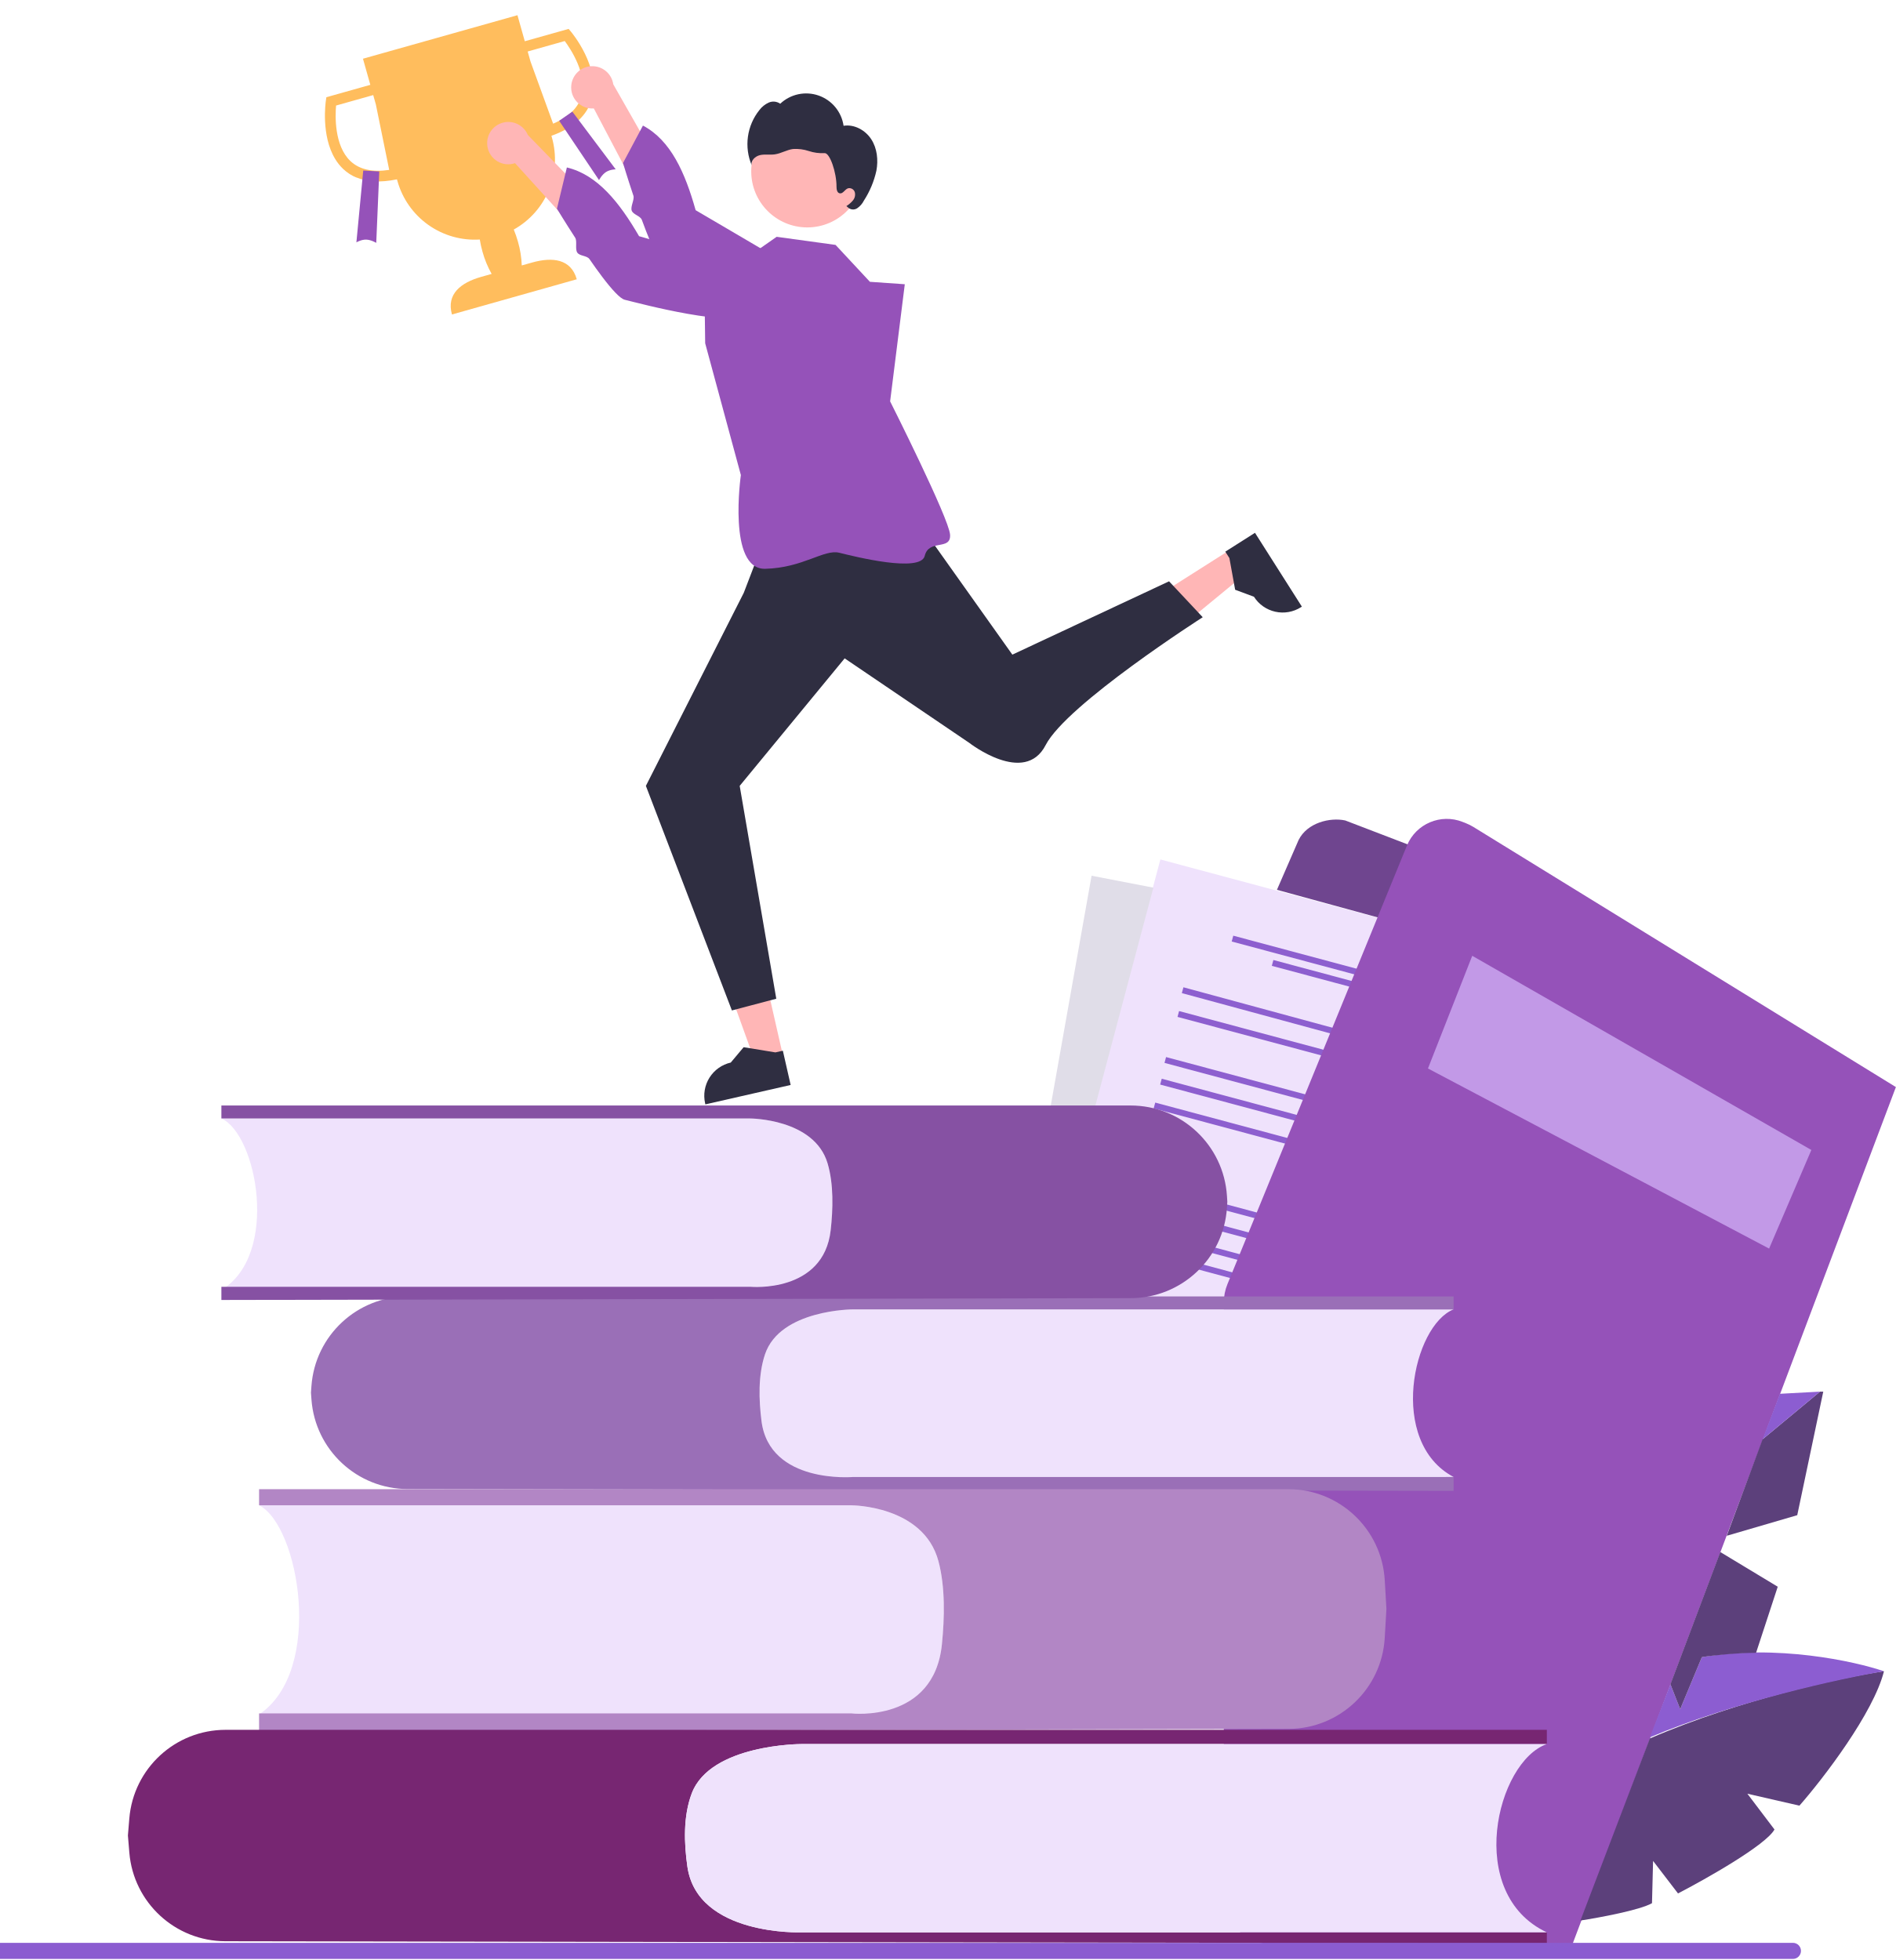
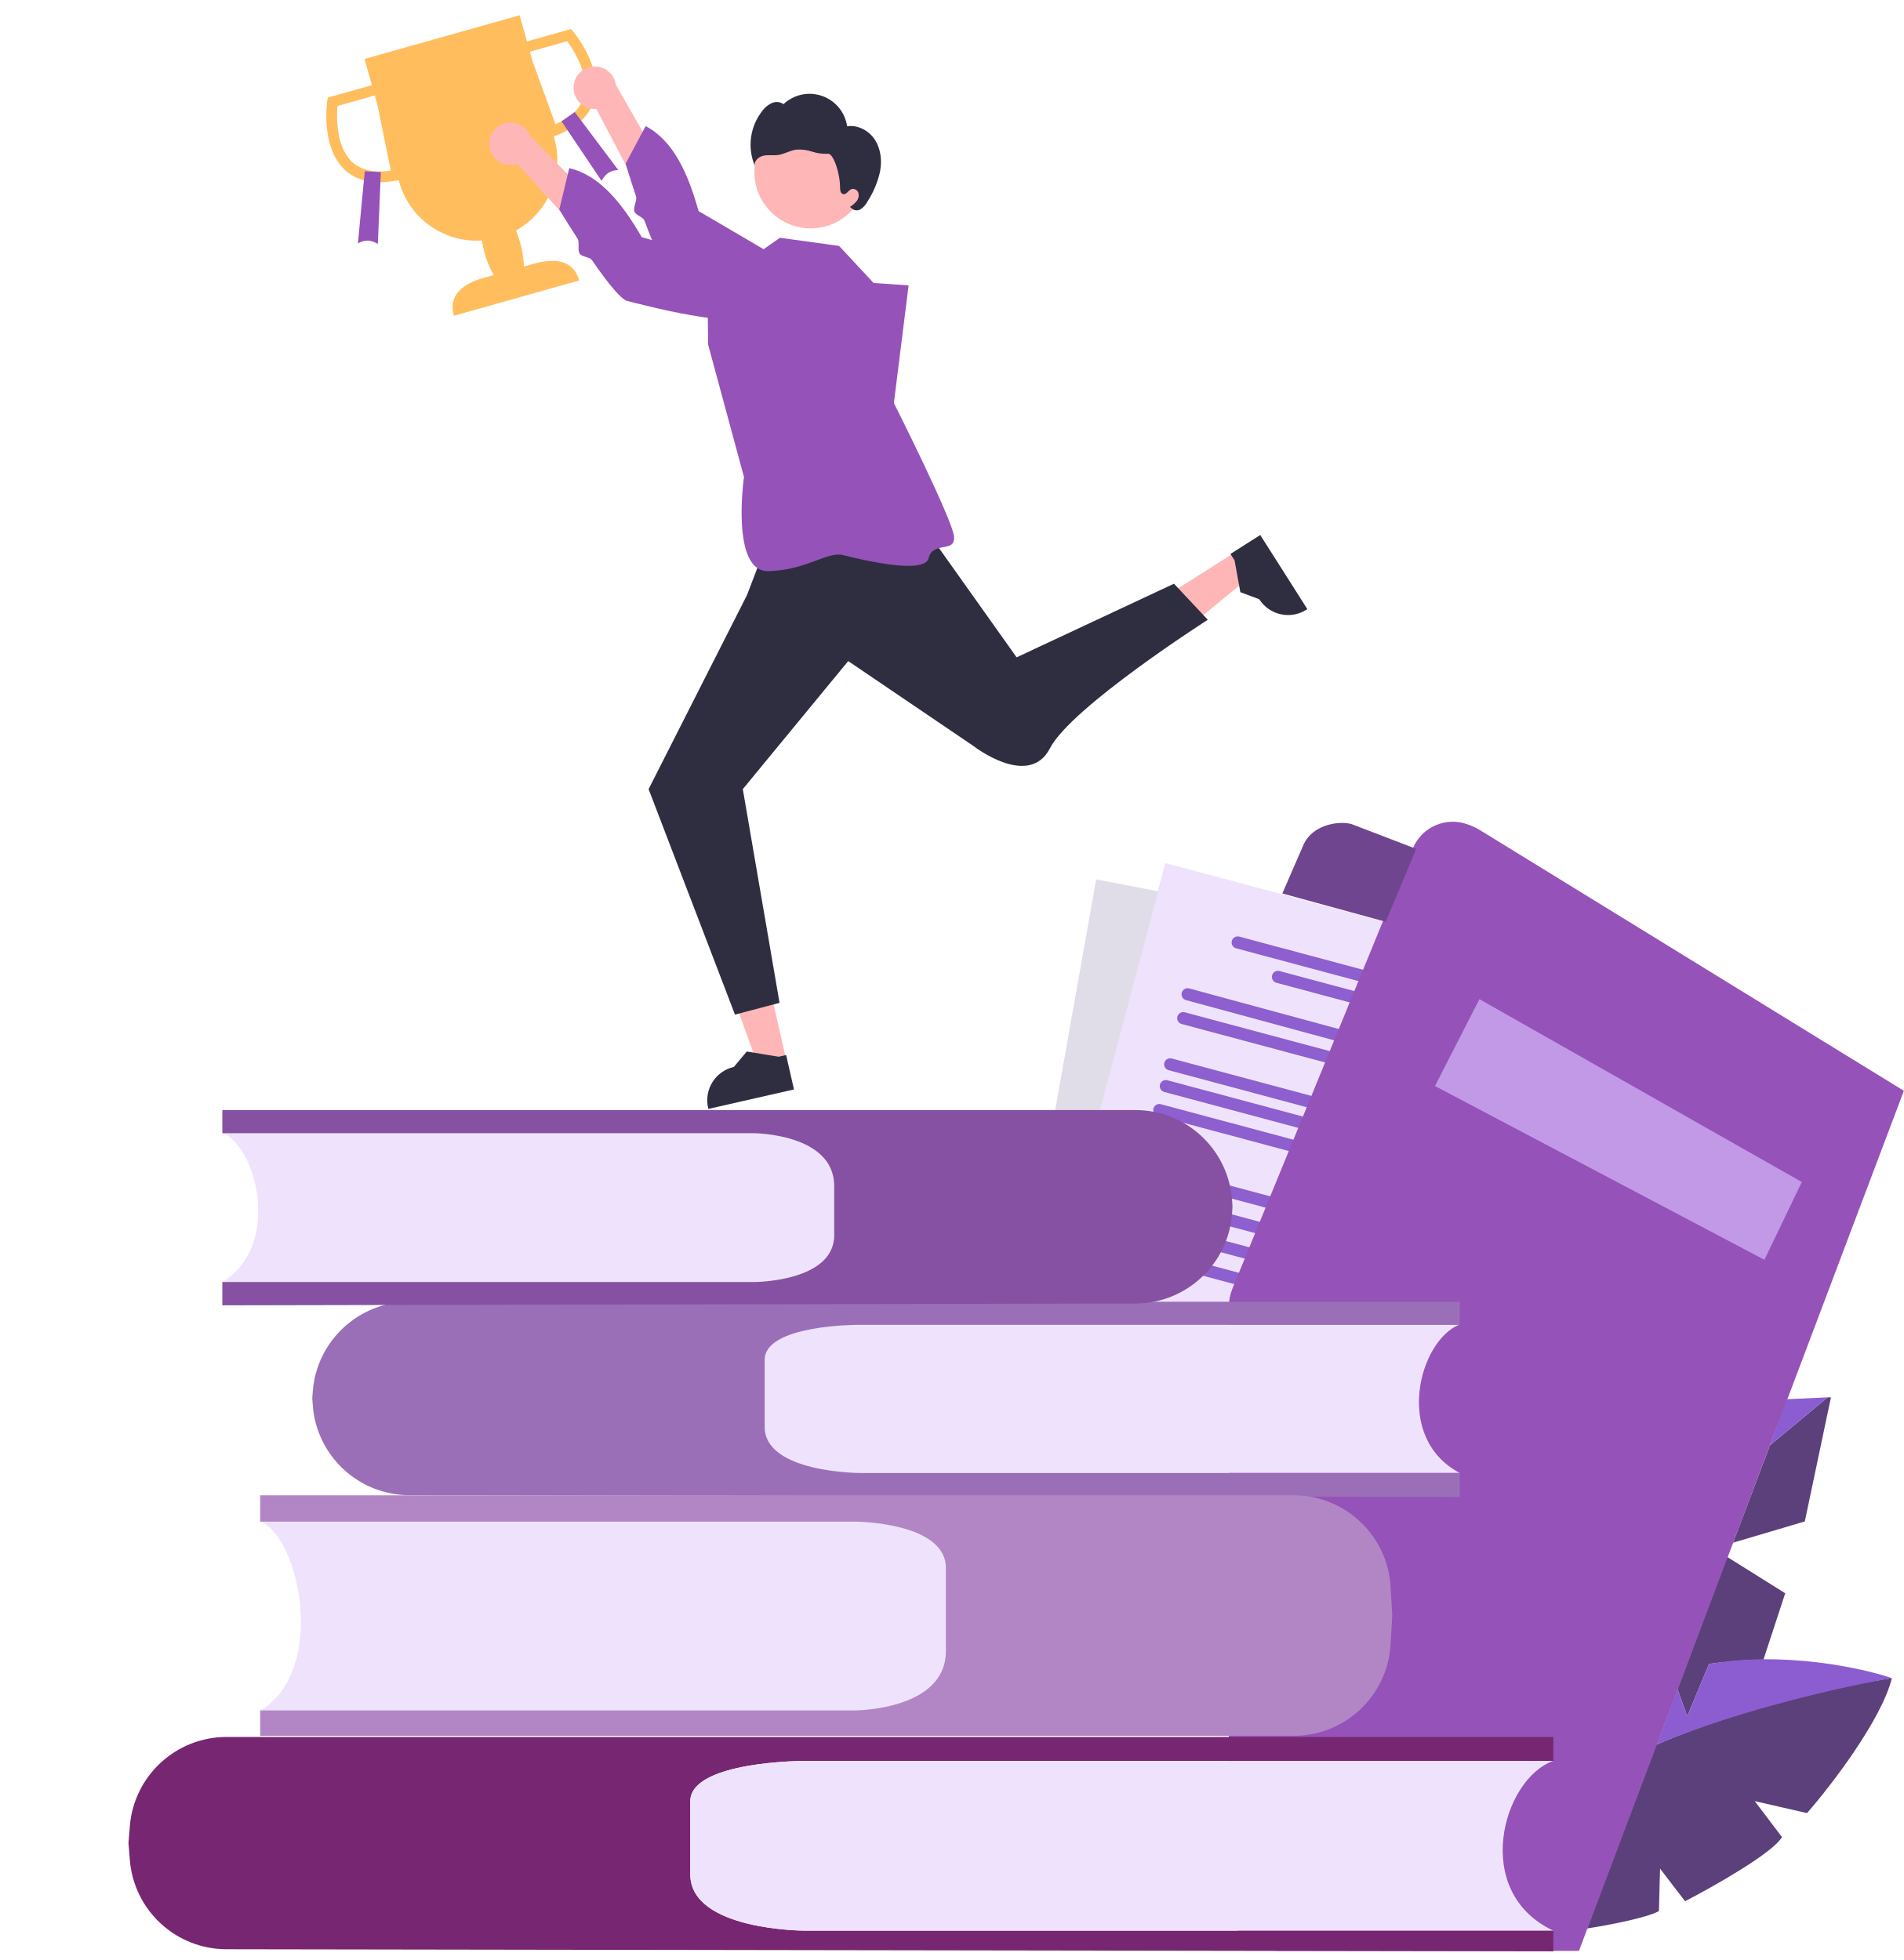
- <svg xmlns="http://www.w3.org/2000/svg" width="942" height="974" viewBox="0 0 942 974" fill="none">
+ <svg xmlns="http://www.w3.org/2000/svg" width="942" height="970" viewBox="0 0 942 970" fill="none">
+   <path d="M820.816 945.77C814.784 949.217 794.605 952.951 785.269 954.388L819.5 863.468C864.311 844.078 915.968 833.384 936.075 830.511C930.905 851.193 905.914 883.832 894.065 897.297L868.212 891.372L881.677 909.146C877.368 916.902 847.925 933.562 833.742 940.923L821.355 924.765L820.816 945.77Z" fill="#5C407B" />
+   <path d="M834.82 849.362L830 835.968L854.5 770.468L883.293 788.501L872.521 821.355C863.904 821.355 850.618 822.612 845.591 823.509L834.82 849.362Z" fill="#5C407B" />
+   <path d="M819.739 863.365C861.534 845.699 914.711 834.102 936.075 830.511C921.353 825.484 882.647 817.046 845.591 823.509L834.82 849.362L830 835.968L819.739 863.365Z" fill="#8C5DD1" />
+   <path d="M892.987 752.953L857.5 763.468L875.753 715.252L904.298 691.554H905.914L892.987 752.953Z" fill="#5C407B" />
+   <path d="M875.753 715.252L904.298 691.554L884 692.468L875.753 715.252Z" fill="#8C5DD1" />
  <path d="M576.547 427.104L685.09 456.189L610.904 651.468H516.851L576.547 427.104Z" fill="#EFE2FC" />
-   <path d="M612.38 466.421L675.934 483.451" stroke="#8D5FCF" stroke-width="3" />
-   <path d="M587.605 492.068L663.008 512.535" stroke="#8D5FCF" stroke-width="3" />
-   <path d="M585.451 503.885L658.7 523.512" stroke="#8D5FCF" stroke-width="3" />
-   <path d="M578.988 526.745L652.236 546.372" stroke="#8D5FCF" stroke-width="3" />
-   <path d="M576.833 537.516L650.082 557.143" stroke="#8D5FCF" stroke-width="3" />
-   <path d="M573.602 549.365L646.85 568.992" stroke="#8D5FCF" stroke-width="3" />
-   <path d="M573.602 590.468L646.85 610.095" stroke="#8D5FCF" stroke-width="3" />
-   <path d="M573.602 601.468L646.85 621.095" stroke="#8D5FCF" stroke-width="3" />
-   <path d="M573.602 613.468L646.85 633.095" stroke="#8D5FCF" stroke-width="3" />
-   <path d="M573.602 623.468L646.85 643.095" stroke="#8D5FCF" stroke-width="3" />
-   <path d="M632.308 478.513L674.857 489.914" stroke="#8D5FCF" stroke-width="3" />
+   <path d="M612.38 466.421L675.934 483.451" stroke="#8D5FCF" stroke-width="6" stroke-linecap="round" />
+   <path d="M587.605 492.068L663.008 512.535" stroke="#8D5FCF" stroke-width="6" stroke-linecap="round" />
+   <path d="M585.451 503.885L658.7 523.512" stroke="#8D5FCF" stroke-width="6" stroke-linecap="round" />
+   <path d="M578.988 526.745L652.236 546.372" stroke="#8D5FCF" stroke-width="6" stroke-linecap="round" />
+   <path d="M576.833 537.516L650.082 557.143" stroke="#8D5FCF" stroke-width="6" stroke-linecap="round" />
+   <path d="M573.602 549.365L646.85 568.992" stroke="#8D5FCF" stroke-width="6" stroke-linecap="round" />
+   <path d="M573.602 580.468L646.85 600.095" stroke="#8D5FCF" stroke-width="6" stroke-linecap="round" />
+   <path d="M573.602 594.468L646.85 614.095" stroke="#8D5FCF" stroke-width="6" stroke-linecap="round" />
+   <path d="M573.602 608.468L646.85 628.095" stroke="#8D5FCF" stroke-width="6" stroke-linecap="round" />
+   <path d="M573.602 622.468L646.85 642.095" stroke="#8D5FCF" stroke-width="6" stroke-linecap="round" />
+   <path d="M632.308 483.468L674.857 494.868" stroke="#8D5FCF" stroke-width="6" stroke-linecap="round" />
+   <path d="M699.042 419.839L609.792 637.7C608.609 640.587 608 643.678 608 646.798L608 941.468C608 954.723 618.745 965.468 632 965.468H781.238L942 539.834L732.032 410.688C730.871 409.974 729.65 409.364 728.383 408.863L726.645 408.177C715.804 403.896 703.53 409.081 699.042 419.839Z" fill="#9552B9" />
+   <path d="M891.5 584.968L732 494.468L710 537.468L873 623.468L891.5 584.968Z" fill="#C299E7" />
  <path d="M668.394 407.715L700.71 420.103L685.629 456.188L634.463 442.185L645.235 417.41C649.543 408.792 660.854 406.099 668.394 407.715Z" fill="#6F458F" />
-   <path d="M699.095 420.103L609.86 638.173C608.679 641.058 608.072 644.146 608.072 647.263L608.072 942.237C608.072 955.492 618.817 966.237 632.072 966.237H781.272L942 540.21L732.076 410.943C730.916 410.229 729.696 409.618 728.429 409.117L726.707 408.437C715.862 404.149 703.58 409.338 699.095 420.103Z" fill="#9552B9" />
-   <path d="M423.921 735.917L722.253 733.968C689.31 716.523 702.102 658.606 722.253 650.677H423.921C423.921 650.677 387.623 650.677 380.113 672.978C376.608 683.385 377.046 695.775 378.361 706.16C382.345 737.644 423.921 735.917 423.921 735.917Z" fill="#EFE2FC" />
-   <path d="M202.618 644.235H722.253V650.677H423.921C423.921 650.677 387.623 650.677 380.113 672.979C376.608 683.386 377.047 695.775 378.361 706.161C382.345 737.644 423.921 733.968 423.921 733.968H722.253V740.873L202.539 739.961C177.423 739.916 156.588 720.518 154.752 695.469L154.502 692.059L154.746 688.727C156.584 663.645 177.469 644.235 202.618 644.235Z" fill="#9A6FB7" />
-   <path d="M423.055 851.968H128.724C161.225 830.259 148.605 757.912 128.724 748.044H423.055C423.055 748.044 458.866 748.044 466.275 775.797C469.733 788.748 469.301 804.166 468.004 817.09C464.073 856.27 423.055 851.968 423.055 851.968Z" fill="#EFE2FC" />
-   <path d="M640.111 740.027H128.724V748.044H423.055C423.055 748.044 458.866 748.044 466.275 775.797C469.733 788.748 469.301 804.166 468.004 817.09C464.073 856.27 423.055 851.468 423.055 851.468L128.724 851.468V860.288L640.211 859.155C665.599 859.099 686.552 839.284 688.024 813.939L688.861 799.541L688.03 785.243C686.555 759.857 665.539 740.027 640.111 740.027Z" fill="#B286C5" />
-   <path d="M112.091 859.618H768.573V866.69H398.111C398.111 866.69 353.037 866.69 343.712 891.17C339.36 902.594 339.904 916.194 341.536 927.593C346.483 962.153 398.111 960.257 398.111 960.257H768.573V965.697L112.022 964.678C87.079 964.639 66.322 945.502 64.261 920.644L63.554 912.114L64.255 903.652C66.319 878.766 87.119 859.618 112.091 859.618Z" fill="#772672" />
-   <path d="M398.111 960.258H768.573C727.664 941.109 743.549 875.394 768.573 866.69H398.111C398.111 866.69 353.038 866.69 343.712 891.17C339.36 902.594 339.904 916.194 341.536 927.594C346.483 962.153 398.111 960.258 398.111 960.258Z" fill="#EFE2FC" />
-   <path d="M900 571.468L731.5 474.968L709.5 530.968L879 620.468L900 571.468Z" fill="#C299E7" />
+   <path d="M423.921 728.968H722.253C689.31 711.523 702.102 663.397 722.253 655.468L423.921 655.468C423.921 655.468 378.361 655.468 378.361 672.978V706.16C378.361 728.968 423.921 728.968 423.921 728.968Z" fill="#EFE2FC" />
+   <path d="M202.618 644.235H722.253V655.678H423.921C423.921 655.678 378.361 655.678 378.361 672.979V706.161C378.361 728.968 425.5 728.968 425.5 728.968H722.253V740.873L202.539 739.961C177.423 739.916 156.588 720.518 154.752 695.469L154.502 692.059L154.746 688.727C156.584 663.645 177.469 644.235 202.618 644.235Z" fill="#9A6FB7" />
+   <path d="M423.5 846.468H129C161.475 826.733 148.865 761.938 129 752.968L423.5 752.968C423.5 752.968 469.5 752.968 469.5 777.468L469.5 814.468C469.5 848.843 423.5 846.468 423.5 846.468Z" fill="#EFE2FC" />
+   <path d="M640.111 740.027H128.724V753.048L423.055 753.048C423.055 753.048 468.004 753.219 468.004 775.968V817.09C468.004 846.468 423.055 846.468 423.055 846.468H128.724V859.055H640.111C665.539 859.055 686.555 839.224 688.03 813.839L688.861 799.541L688.03 785.243C686.555 759.857 665.539 740.027 640.111 740.027Z" fill="#B286C5" />
+   <path d="M112.091 859.618H768.573V871.468L398.111 871.468C398.111 871.468 341.536 871.468 341.536 891.468V927.593C341.536 955.468 398.111 955.468 398.111 955.468L768.573 955.468V965.697L112.022 964.678C87.079 964.639 66.322 945.502 64.261 920.644L63.554 912.114L64.255 903.652C66.319 878.766 87.119 859.618 112.091 859.618Z" fill="#772672" />
+   <path d="M398.111 955.468H768.573C727.664 936.319 743.549 880.172 768.573 871.468L398.111 871.468C398.111 871.468 341.536 871.468 341.536 891.468C341.536 903.693 341.536 916.078 341.536 927.594C341.536 955.468 398.111 955.468 398.111 955.468Z" fill="#EFE2FC" />
  <path d="M542.363 435.183L573.063 441.108L543.979 550.442H521.897L542.363 435.183Z" fill="#E0DDE8" />
-   <path d="M239.104 137.582L244.278 136.124C242.314 132.637 240.785 128.922 239.726 125.063C239.165 123.079 238.718 121.064 238.389 119.029C229.285 119.602 220.26 117.037 212.818 111.762C205.376 106.487 199.967 98.82 197.492 90.04L197.234 89.122L197.055 89.158C189.084 90.8 182.329 90.44 176.87 88.099C177.05 88.195 177.232 88.289 177.416 88.379C174.853 87.361 172.509 85.863 170.507 83.966C168.971 82.5 167.638 80.835 166.546 79.014C159.436 67.356 161.794 50.809 161.913 50.008L162.162 48.315L184.003 42.162L180.345 29.18L257.105 7.555L260.751 20.498L282.533 14.362L283.635 15.673C284.234 16.388 298.28 33.348 294.08 49.035C291.874 57.246 285.179 63.426 274.185 67.407L273.986 67.478L274.25 68.415C276.682 77.05 276.132 86.254 272.688 94.539C269.245 102.824 263.108 109.705 255.271 114.072C256.084 116.037 256.78 118.049 257.354 120.097C258.465 123.942 259.101 127.908 259.246 131.908L264.399 130.456C274.539 127.6 283.72 128.671 286.573 138.782L224.558 156.279C221.702 146.137 228.986 140.432 239.104 137.582ZM174.135 80.06C178.534 84.218 184.999 85.687 193.381 84.434L186.753 51.92L185.437 47.25L166.985 52.449C166.546 57.442 166.014 72.378 174.135 80.06ZM274.827 61.459C282.624 58.148 287.371 53.515 288.946 47.669C291.857 36.874 283.595 24.425 280.607 20.392L262.187 25.592L263.596 30.596L274.827 61.459ZM286.574 138.781L286.578 138.78L286.576 138.791C286.576 138.787 286.575 138.784 286.574 138.781Z" fill="#FFBD5D" />
+   <path d="M239.104 137.582L244.278 136.124C242.314 132.637 240.785 128.922 239.726 125.063C239.165 123.079 238.718 121.064 238.389 119.029C229.285 119.602 220.26 117.037 212.818 111.762C205.376 106.487 199.967 98.82 197.492 90.04L197.234 89.122L197.055 89.158C189.084 90.8 182.329 90.44 176.87 88.099C177.05 88.195 177.232 88.289 177.416 88.379C174.853 87.361 172.509 85.863 170.507 83.966C168.971 82.5 167.638 80.835 166.546 79.014C159.436 67.356 161.794 50.809 161.913 50.008L162.162 48.315L184.003 42.162L180.345 29.18L257.105 7.555L260.751 20.498L282.533 14.362L283.635 15.673C284.234 16.388 298.28 33.348 294.08 49.035C291.874 57.246 285.179 63.426 274.185 67.407L273.986 67.478L274.25 68.415C276.682 77.05 276.132 86.254 272.688 94.539C269.245 102.824 263.108 109.705 255.271 114.072C256.084 116.037 256.78 118.049 257.354 120.097C258.466 123.942 259.101 127.908 259.246 131.908L264.399 130.456C274.539 127.6 283.72 128.671 286.573 138.782L224.558 156.279C221.702 146.137 228.986 140.432 239.104 137.582ZM174.135 80.06C178.534 84.218 184.999 85.687 193.381 84.434L186.753 51.92L185.437 47.25L166.985 52.449C166.546 57.442 166.014 72.378 174.135 80.06ZM274.827 61.459C282.624 58.148 287.371 53.515 288.946 47.669C291.857 36.874 283.595 24.425 280.607 20.392L262.187 25.592L263.596 30.596L274.827 61.459ZM286.574 138.781L286.578 138.78L286.576 138.791C286.576 138.787 286.575 138.784 286.574 138.781Z" fill="#FFBD5D" />
  <path d="M277.824 60.02L284.378 55.467L305.917 84.143C305.917 84.143 303.126 84.169 301.057 85.512C298.987 86.854 297.64 89.513 297.64 89.513L277.824 60.02Z" fill="#9552B9" />
  <path d="M188.448 85.2L180.481 84.737L177.079 120.44C177.079 120.44 179.473 119.006 181.939 119.07C184.404 119.135 186.942 120.699 186.942 120.699L188.448 85.2Z" fill="#9552B9" />
  <path d="M389.089 524.901L375.309 528.035L356.659 476.377L376.997 471.75L389.089 524.901Z" fill="#FFB6B6" />
  <path d="M392.845 539.165L350.471 548.806L350.349 548.271C349.354 543.896 350.137 539.306 352.526 535.509C354.915 531.712 358.715 529.02 363.089 528.024L369.494 520.391L385.272 522.977L388.971 522.136L392.845 539.165Z" fill="#2F2E41" />
  <path d="M611.376 273.1L618.951 285.029L576.542 319.928L565.361 302.32L611.376 273.1Z" fill="#FFB6B6" />
  <path d="M623.554 264.776L646.851 301.461L646.387 301.755C642.6 304.16 638.013 304.962 633.634 303.985C629.256 303.008 625.445 300.332 623.04 296.545L613.7 293.072L610.844 277.341L608.811 274.138L623.554 264.776Z" fill="#2F2E41" />
  <path d="M379.917 267.566L369.55 294.602L320.918 390.532L363.65 502.126L385.705 496.305L367.527 390.532L419.678 327.166L481.611 369.172C481.611 369.172 509.079 390.615 519.528 370.287C529.978 349.959 597.592 306.721 597.592 306.721L580.864 288.878L503.002 325.316L449.262 249.674L379.917 267.566Z" fill="#2F2E41" />
  <path d="M432.227 140.039L415.161 121.704L385.887 117.677L350.018 142.787L350.38 170.582L368.111 236.076C368.111 236.076 361.357 283.131 380.222 282.659C399.087 282.187 409.37 272.782 417.053 274.696C424.736 276.611 457.398 284.759 459.468 276.224C461.538 267.689 472.541 273.8 472.058 265.727C471.575 257.653 442.272 199.454 442.272 199.454L449.558 141.25L432.227 140.039Z" fill="#9552B9" />
  <path d="M283.847 42.417C283.694 43.938 283.877 45.473 284.381 46.916C284.886 48.358 285.701 49.672 286.769 50.766C287.837 51.859 289.131 52.705 290.561 53.244C291.991 53.782 293.522 54.001 295.046 53.885L334.29 128.521L344.827 112.346L304.714 41.906C304.348 39.359 303.061 37.035 301.096 35.374C299.131 33.713 296.625 32.83 294.053 32.893C291.481 32.956 289.021 33.961 287.14 35.716C285.259 37.471 284.087 39.856 283.847 42.417Z" fill="#FFB6B6" />
  <path d="M407.393 140.694C407.393 140.694 408.949 153.97 394.004 157.257C379.058 160.543 337.65 136.883 330.862 133.269C328.736 132.138 325.851 126.591 322.892 119.505C321.563 116.324 320.219 112.833 318.922 109.291C318.172 107.242 314.578 106.683 313.87 104.65C313.167 102.629 315.35 99.135 314.713 97.23C311.689 88.188 309.547 81.015 309.547 81.015L319.453 62.407C333.307 69.732 340.413 85.865 345.639 104.452L407.393 140.694Z" fill="#9552B9" />
  <path d="M242.182 72.779C242.415 74.29 242.976 75.731 243.826 77.001C244.676 78.271 245.794 79.339 247.101 80.13C248.408 80.922 249.873 81.417 251.393 81.581C252.912 81.744 254.449 81.573 255.895 81.079L312.569 143.519L318.722 125.222L262.257 67.062C261.266 64.688 259.438 62.76 257.12 61.643C254.802 60.527 252.155 60.299 249.68 61.004C247.206 61.709 245.076 63.297 243.694 65.467C242.312 67.637 241.774 70.239 242.182 72.779Z" fill="#FFB6B6" />
  <path d="M386.392 137.01C386.392 137.01 391.221 149.474 377.573 156.396C363.926 163.319 317.914 150.774 310.438 148.974C308.096 148.411 303.916 143.762 299.277 137.643C297.195 134.895 295.02 131.851 292.878 128.747C291.638 126.951 288.018 127.309 286.825 125.518C285.638 123.738 286.877 119.808 285.784 118.123C280.594 110.126 276.724 103.717 276.724 103.717L281.658 83.222C296.905 86.846 307.822 100.688 317.533 117.375L386.392 137.01Z" fill="#9552B9" />
  <path d="M401.108 113.013C416.491 113.013 428.961 100.543 428.961 85.16C428.961 69.777 416.491 57.307 401.108 57.307C385.725 57.307 373.255 69.777 373.255 85.16C373.255 100.543 385.725 113.013 401.108 113.013Z" fill="#FFB6B6" />
  <path d="M432.903 69.21C429.973 64.678 424.475 61.657 419.145 62.506C418.649 59.104 417.229 55.904 415.04 53.253C412.851 50.603 409.977 48.604 406.73 47.474C403.484 46.343 399.99 46.126 396.628 46.844C393.266 47.562 390.166 49.189 387.665 51.547C386.843 50.968 385.885 50.611 384.884 50.511C383.883 50.411 382.873 50.571 381.952 50.975C380.117 51.809 378.521 53.09 377.31 54.701C374.252 58.515 372.285 63.087 371.619 67.931C370.952 72.774 371.612 77.707 373.527 82.205C372.876 79.837 375.249 77.609 377.647 77.078C380.045 76.547 382.56 77.049 384.991 76.703C388.108 76.26 390.909 74.452 394.031 74.045C396.678 73.873 399.333 74.214 401.85 75.05C404.367 75.886 407.018 76.242 409.667 76.1C412.294 75.788 415.678 85.744 415.632 92.756C415.624 94.085 415.898 95.791 417.196 96.073C418.796 96.42 419.722 94.213 421.245 93.612C421.946 93.41 422.698 93.49 423.343 93.832C423.987 94.175 424.473 94.754 424.699 95.448C424.891 96.154 424.911 96.895 424.759 97.611C424.606 98.326 424.285 98.994 423.822 99.56C422.887 100.682 421.776 101.646 420.533 102.414L421.16 102.935C421.755 103.564 422.55 103.966 423.409 104.073C424.269 104.18 425.138 103.984 425.869 103.52C427.306 102.547 428.47 101.221 429.25 99.67C432.188 95.127 434.289 90.094 435.452 84.809C436.433 79.502 435.833 73.743 432.903 69.21Z" fill="#2F2E41" />
-   <path d="M372.634 641.047H110C139.002 623.603 127.74 563.736 110 555.807H372.634C372.634 555.807 404.589 555.807 411.2 578.108C414.285 588.516 413.899 600.905 412.743 611.29C409.235 642.774 372.634 641.047 372.634 641.047Z" fill="#EFE2FC" />
-   <path d="M561.726 549.365H110V555.808H372.634C372.634 555.808 404.589 555.808 411.2 578.109C414.285 588.516 413.9 600.906 412.743 611.291C409.235 642.775 373 639.468 373 639.468H110L110 646.004L561.816 645.102C587.089 645.052 607.994 625.413 609.621 600.193L609.814 597.189L609.626 594.275C607.997 569.018 587.036 549.365 561.726 549.365Z" fill="#8651A3" />
-   <path d="M890.833 973.468C893.042 973.468 894.833 971.677 894.833 969.468C894.833 967.259 893.042 965.468 890.833 965.468V969.468V973.468ZM0 969.468V973.468H890.833V969.468V965.468H0V969.468Z" fill="#8B5CD0" />
-   <path d="M820.816 945.77C814.784 949.217 794.605 952.951 785.269 954.388L819.739 863.904C864.55 844.515 915.968 833.384 936.075 830.511C930.905 851.193 905.914 883.832 894.065 897.297L868.212 891.372L881.677 909.146C877.368 916.902 847.925 933.562 833.742 940.923L821.355 924.765L820.816 945.77Z" fill="#5C407B" />
-   <path d="M892.988 752.953L857.979 763.187L875.753 715.252L904.298 691.554H905.914L892.988 752.953Z" fill="#5C407B" />
-   <path d="M819.739 863.365C861.534 845.699 914.711 834.102 936.075 830.511C921.353 825.484 882.647 817.046 845.591 823.509L834.82 849.362L829.972 836.974L819.739 863.365Z" fill="#8C5DD1" />
-   <path d="M834.82 849.362L829.972 836.974L854.747 771.266L883.293 788.501L872.521 821.355C863.904 821.355 850.618 822.612 845.591 823.509L834.82 849.362Z" fill="#5C407B" />
-   <path d="M875.753 715.252L904.298 691.554L884.37 692.631L875.753 715.252Z" fill="#8C5DD1" />
+   <path d="M372.634 634.468L110 634.468C139.002 617.023 127.74 568.397 110 560.468L371.385 560.468C371.385 560.468 412.743 560.468 412.743 583.468L412.743 611.291C412.743 634.468 372.634 634.468 372.634 634.468Z" fill="#EFE2FC" />
+   <path d="M561.726 549.365H110V560.808H372.634C372.634 560.808 412.743 560.808 412.743 586.968L412.743 611.291C412.743 634.468 373 634.468 373 634.468H110L110 646.004L561.816 645.102C587.089 645.052 607.994 625.413 609.621 600.193L609.814 597.189L609.626 594.275C607.997 569.018 587.036 549.365 561.726 549.365Z" fill="#8651A3" />
</svg>
